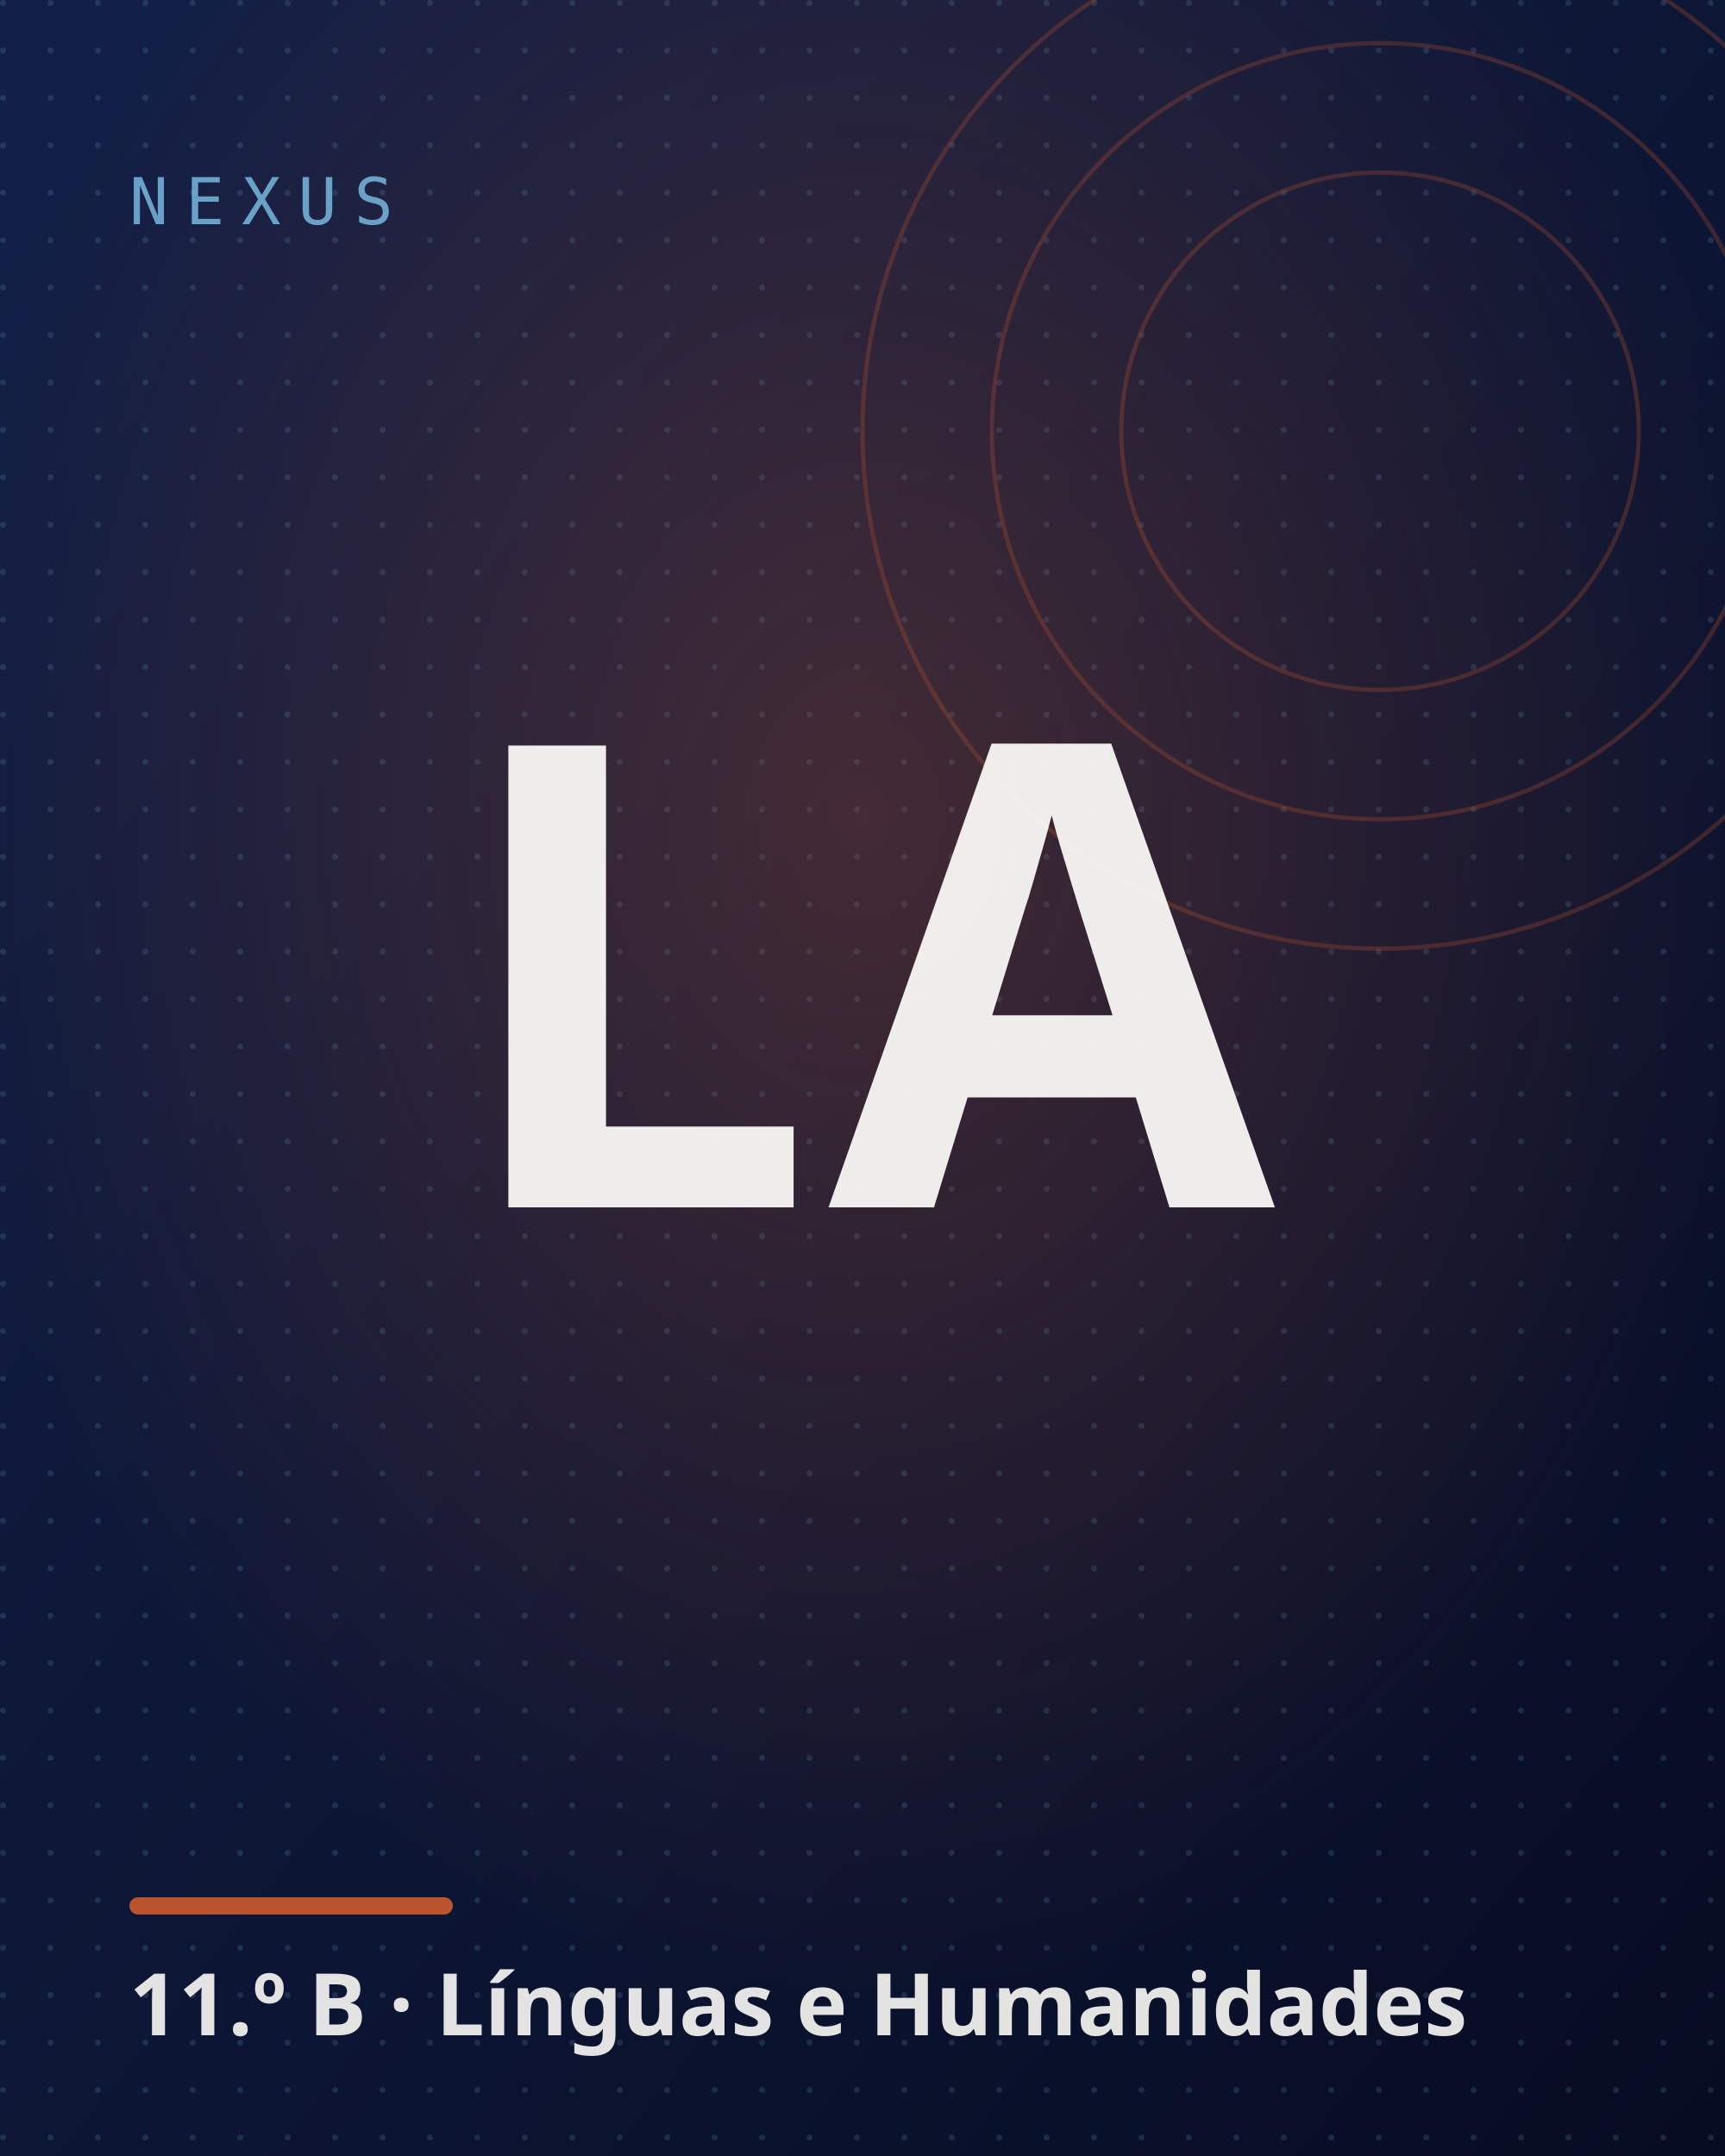
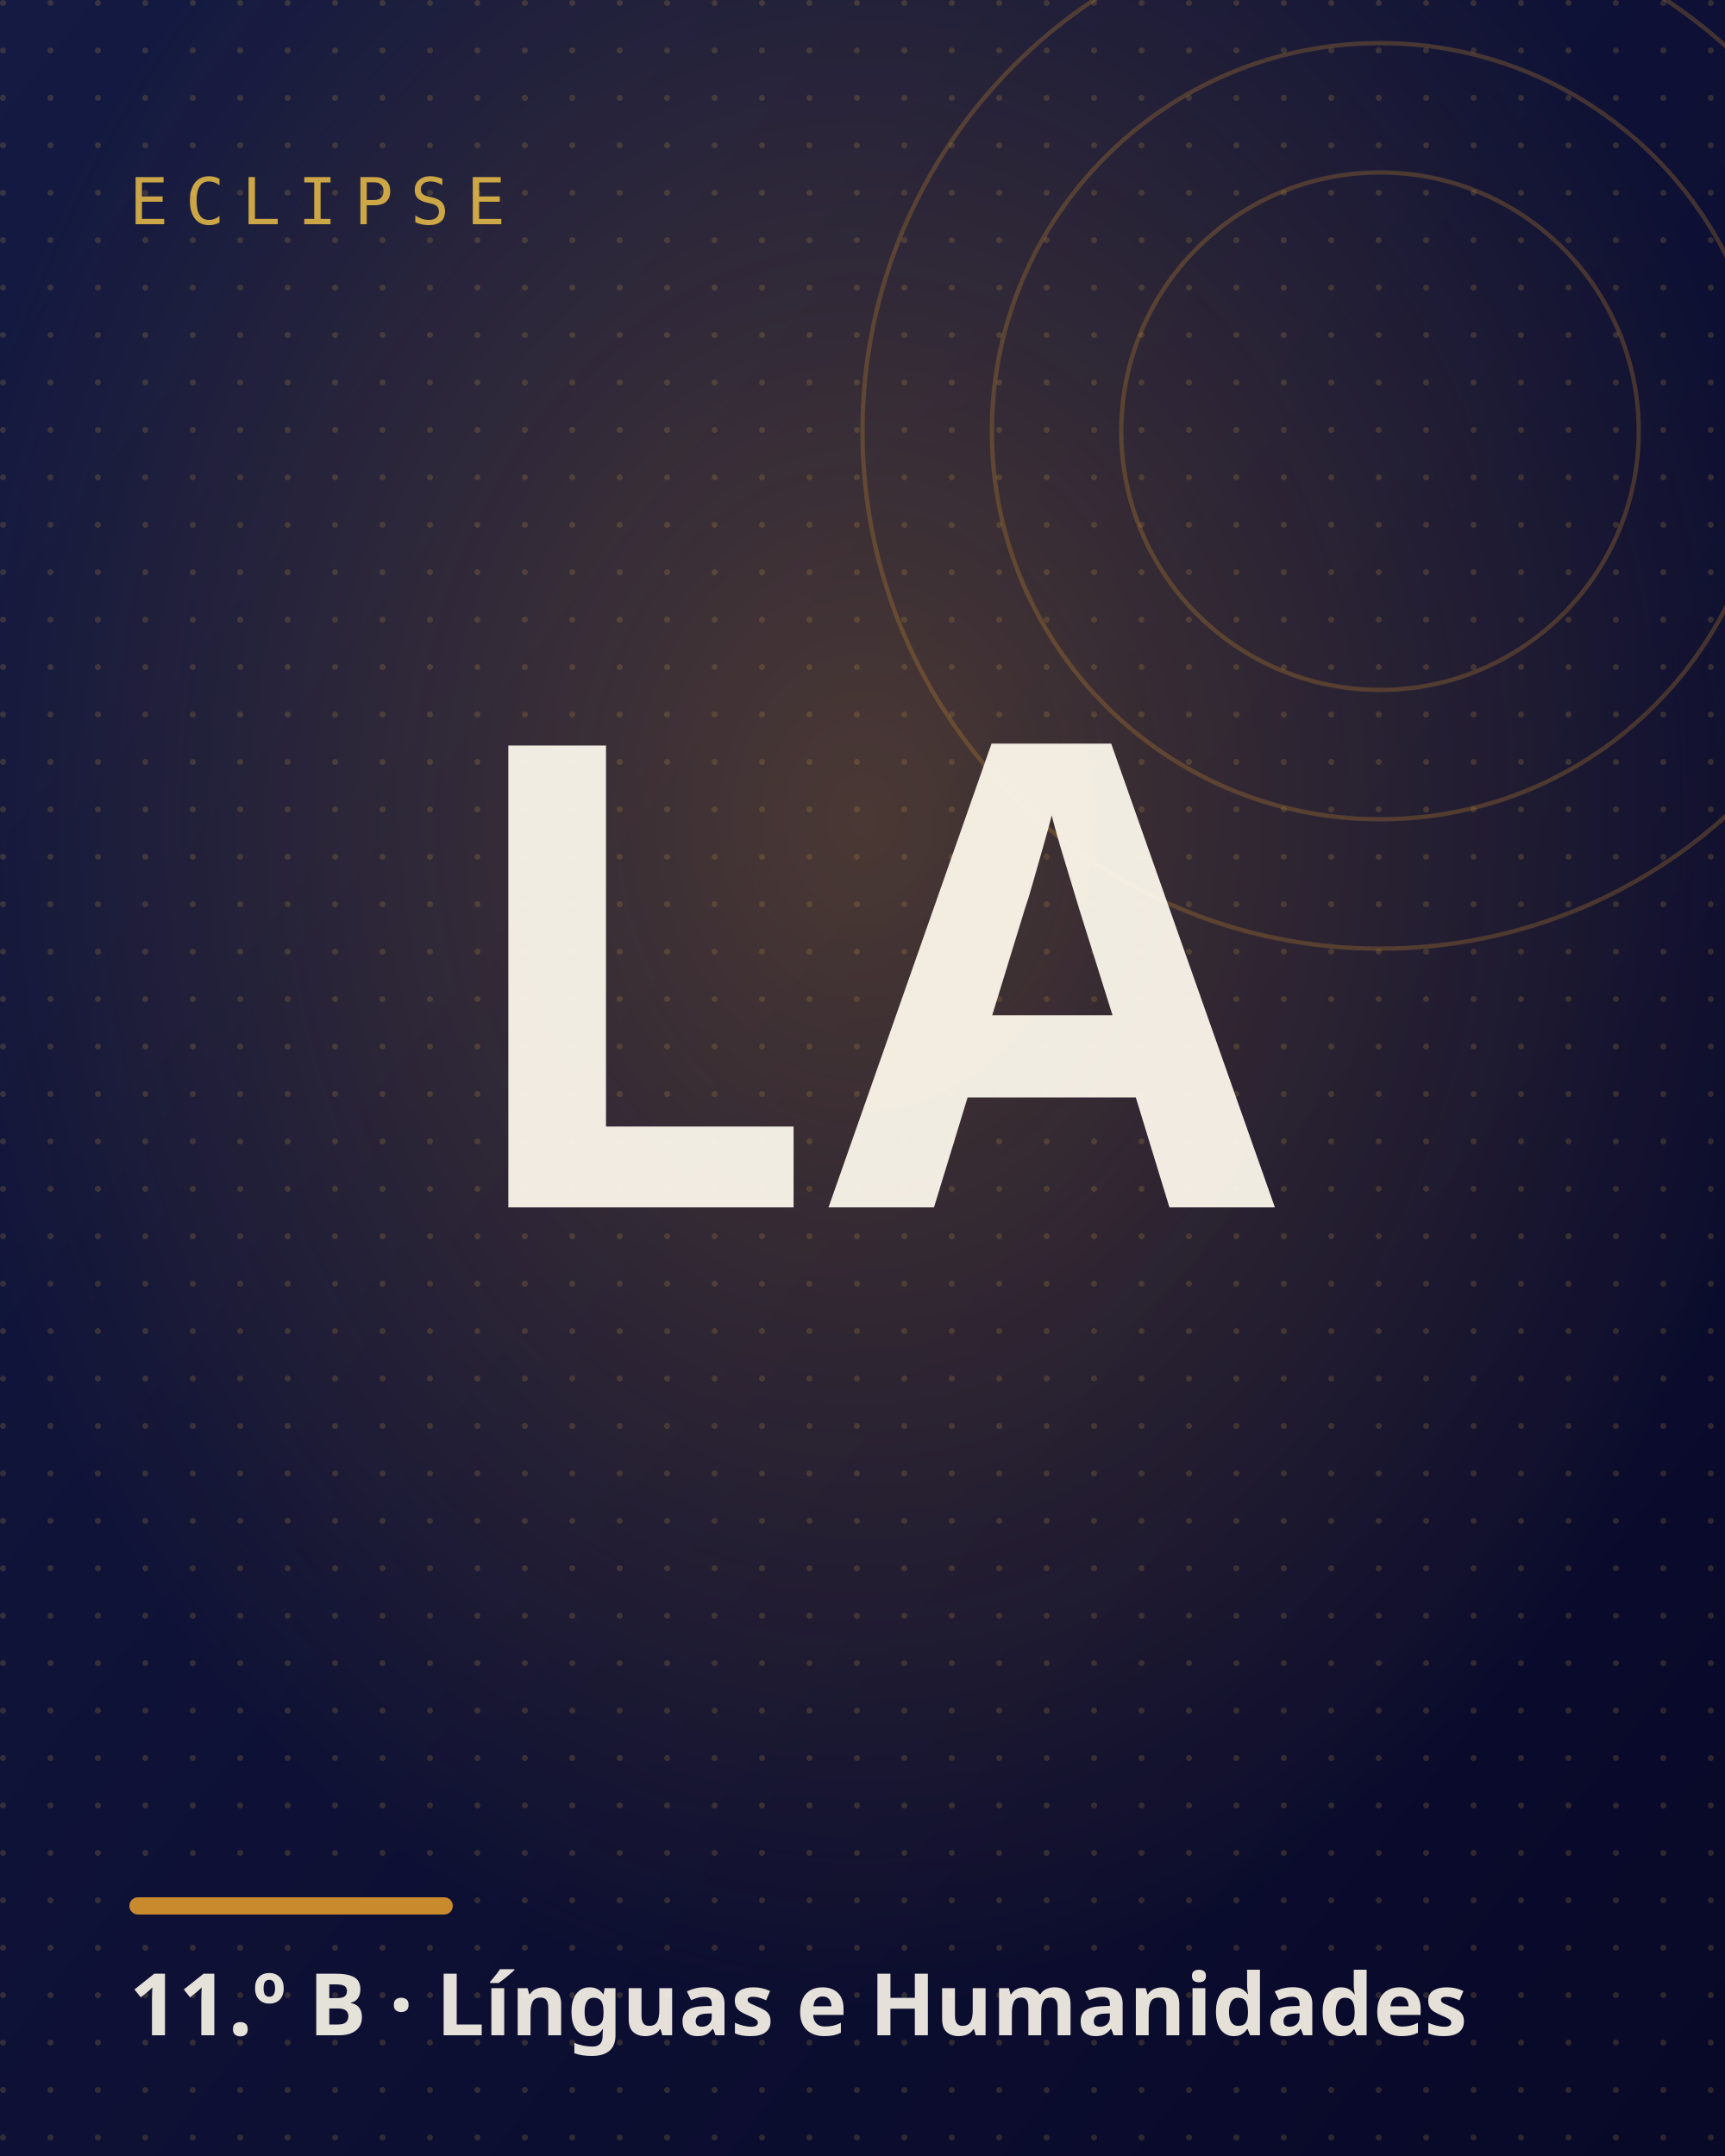
<svg xmlns="http://www.w3.org/2000/svg" viewBox="0 0 800 1000" role="img" aria-label="Retrato de Lara Andrade">
  <defs>
    <linearGradient id="bg" x1="0" y1="0" x2="1" y2="1">
-       <stop offset="0" stop-color="#122048" />
-       <stop offset="1" stop-color="#070c22" />
+       <stop offset="0" stop-color="#141a42" />
+       <stop offset="1" stop-color="#080828" />
    </linearGradient>
    <radialGradient id="glow" cx="50%" cy="38%" r="55%">
-       <stop offset="0" stop-color="#b9542f" stop-opacity="0.32" />
-       <stop offset="1" stop-color="#b9542f" stop-opacity="0" />
+       <stop offset="0" stop-color="#c98a2e" stop-opacity="0.32" />
+       <stop offset="1" stop-color="#c98a2e" stop-opacity="0" />
    </radialGradient>
    <pattern id="dots" width="22" height="22" patternUnits="userSpaceOnUse">
-       <circle cx="1.4" cy="1.4" r="1.4" fill="#7ec1e8" opacity="0.16" />
+       <circle cx="1.4" cy="1.4" r="1.4" fill="#f8c848" opacity="0.16" />
    </pattern>
  </defs>
  <rect width="800" height="1000" fill="url(#bg)" />
  <rect width="800" height="1000" fill="url(#dots)" />
  <rect width="800" height="1000" fill="url(#glow)" />
-   <g fill="none" stroke="#b9542f" stroke-opacity="0.28" stroke-width="2">
+   <g fill="none" stroke="#c98a2e" stroke-opacity="0.28" stroke-width="2">
    <circle cx="640" cy="200" r="120" />
    <circle cx="640" cy="200" r="180" />
    <circle cx="640" cy="200" r="240" />
  </g>
-   <text x="60" y="104" font-family="ui-monospace, Consolas, monospace" font-size="30" letter-spacing="8" fill="#7ec1e8" opacity="0.8">NEXUS</text>
-   <text x="400" y="560" text-anchor="middle" font-family="Outfit, Segoe UI, sans-serif" font-weight="800" font-size="300" letter-spacing="6" fill="#fbfaf6" opacity="0.94">LA</text>
-   <rect x="60" y="880" width="150" height="8" rx="4" fill="#b9542f" />
-   <text x="60" y="944" font-family="Outfit, Segoe UI, sans-serif" font-weight="600" font-size="40" fill="#fbfaf6" opacity="0.9">11.º B · Línguas e Humanidades</text>
+   <text x="60" y="104" font-family="ui-monospace, Consolas, monospace" font-size="30" letter-spacing="8" fill="#f8c848" opacity="0.8">ECLIPSE</text>
+   <text x="400" y="560" text-anchor="middle" font-family="Outfit, Segoe UI, sans-serif" font-weight="800" font-size="300" letter-spacing="6" fill="#fdf8ec" opacity="0.94">LA</text>
+   <rect x="60" y="880" width="150" height="8" rx="4" fill="#c98a2e" />
+   <text x="60" y="944" font-family="Outfit, Segoe UI, sans-serif" font-weight="600" font-size="40" fill="#fdf8ec" opacity="0.9">11.º B · Línguas e Humanidades</text>
</svg>
